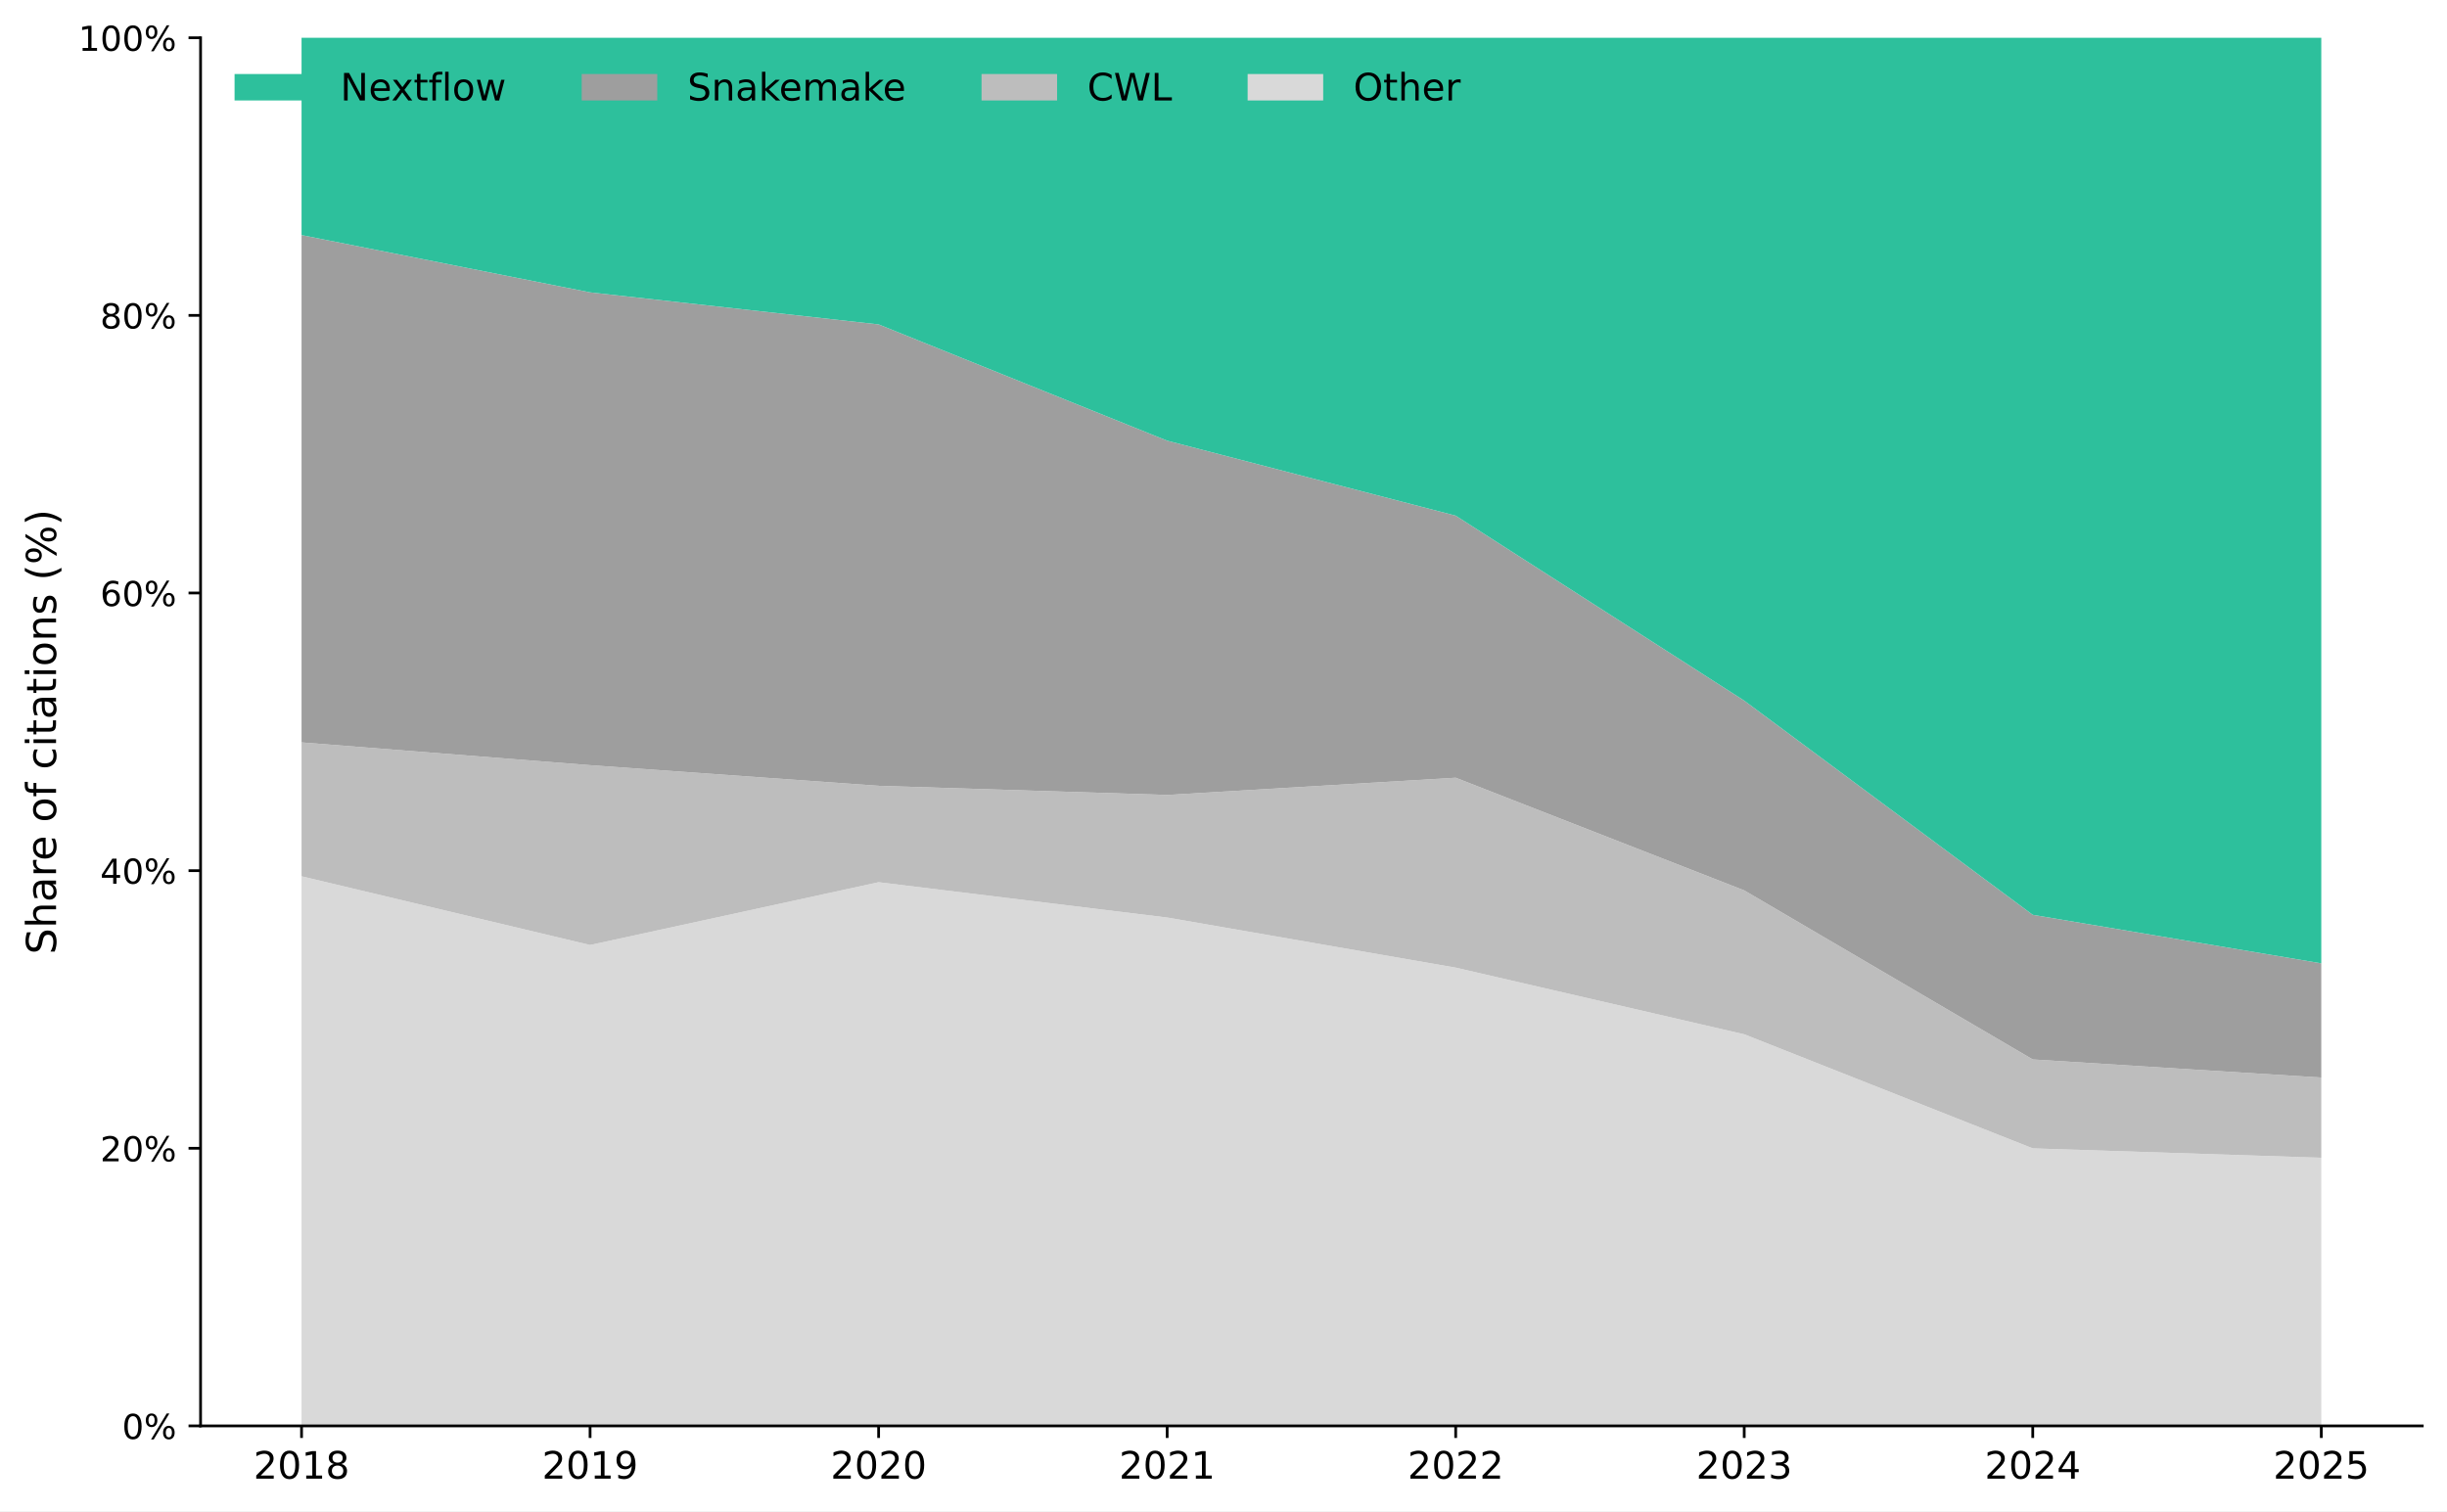
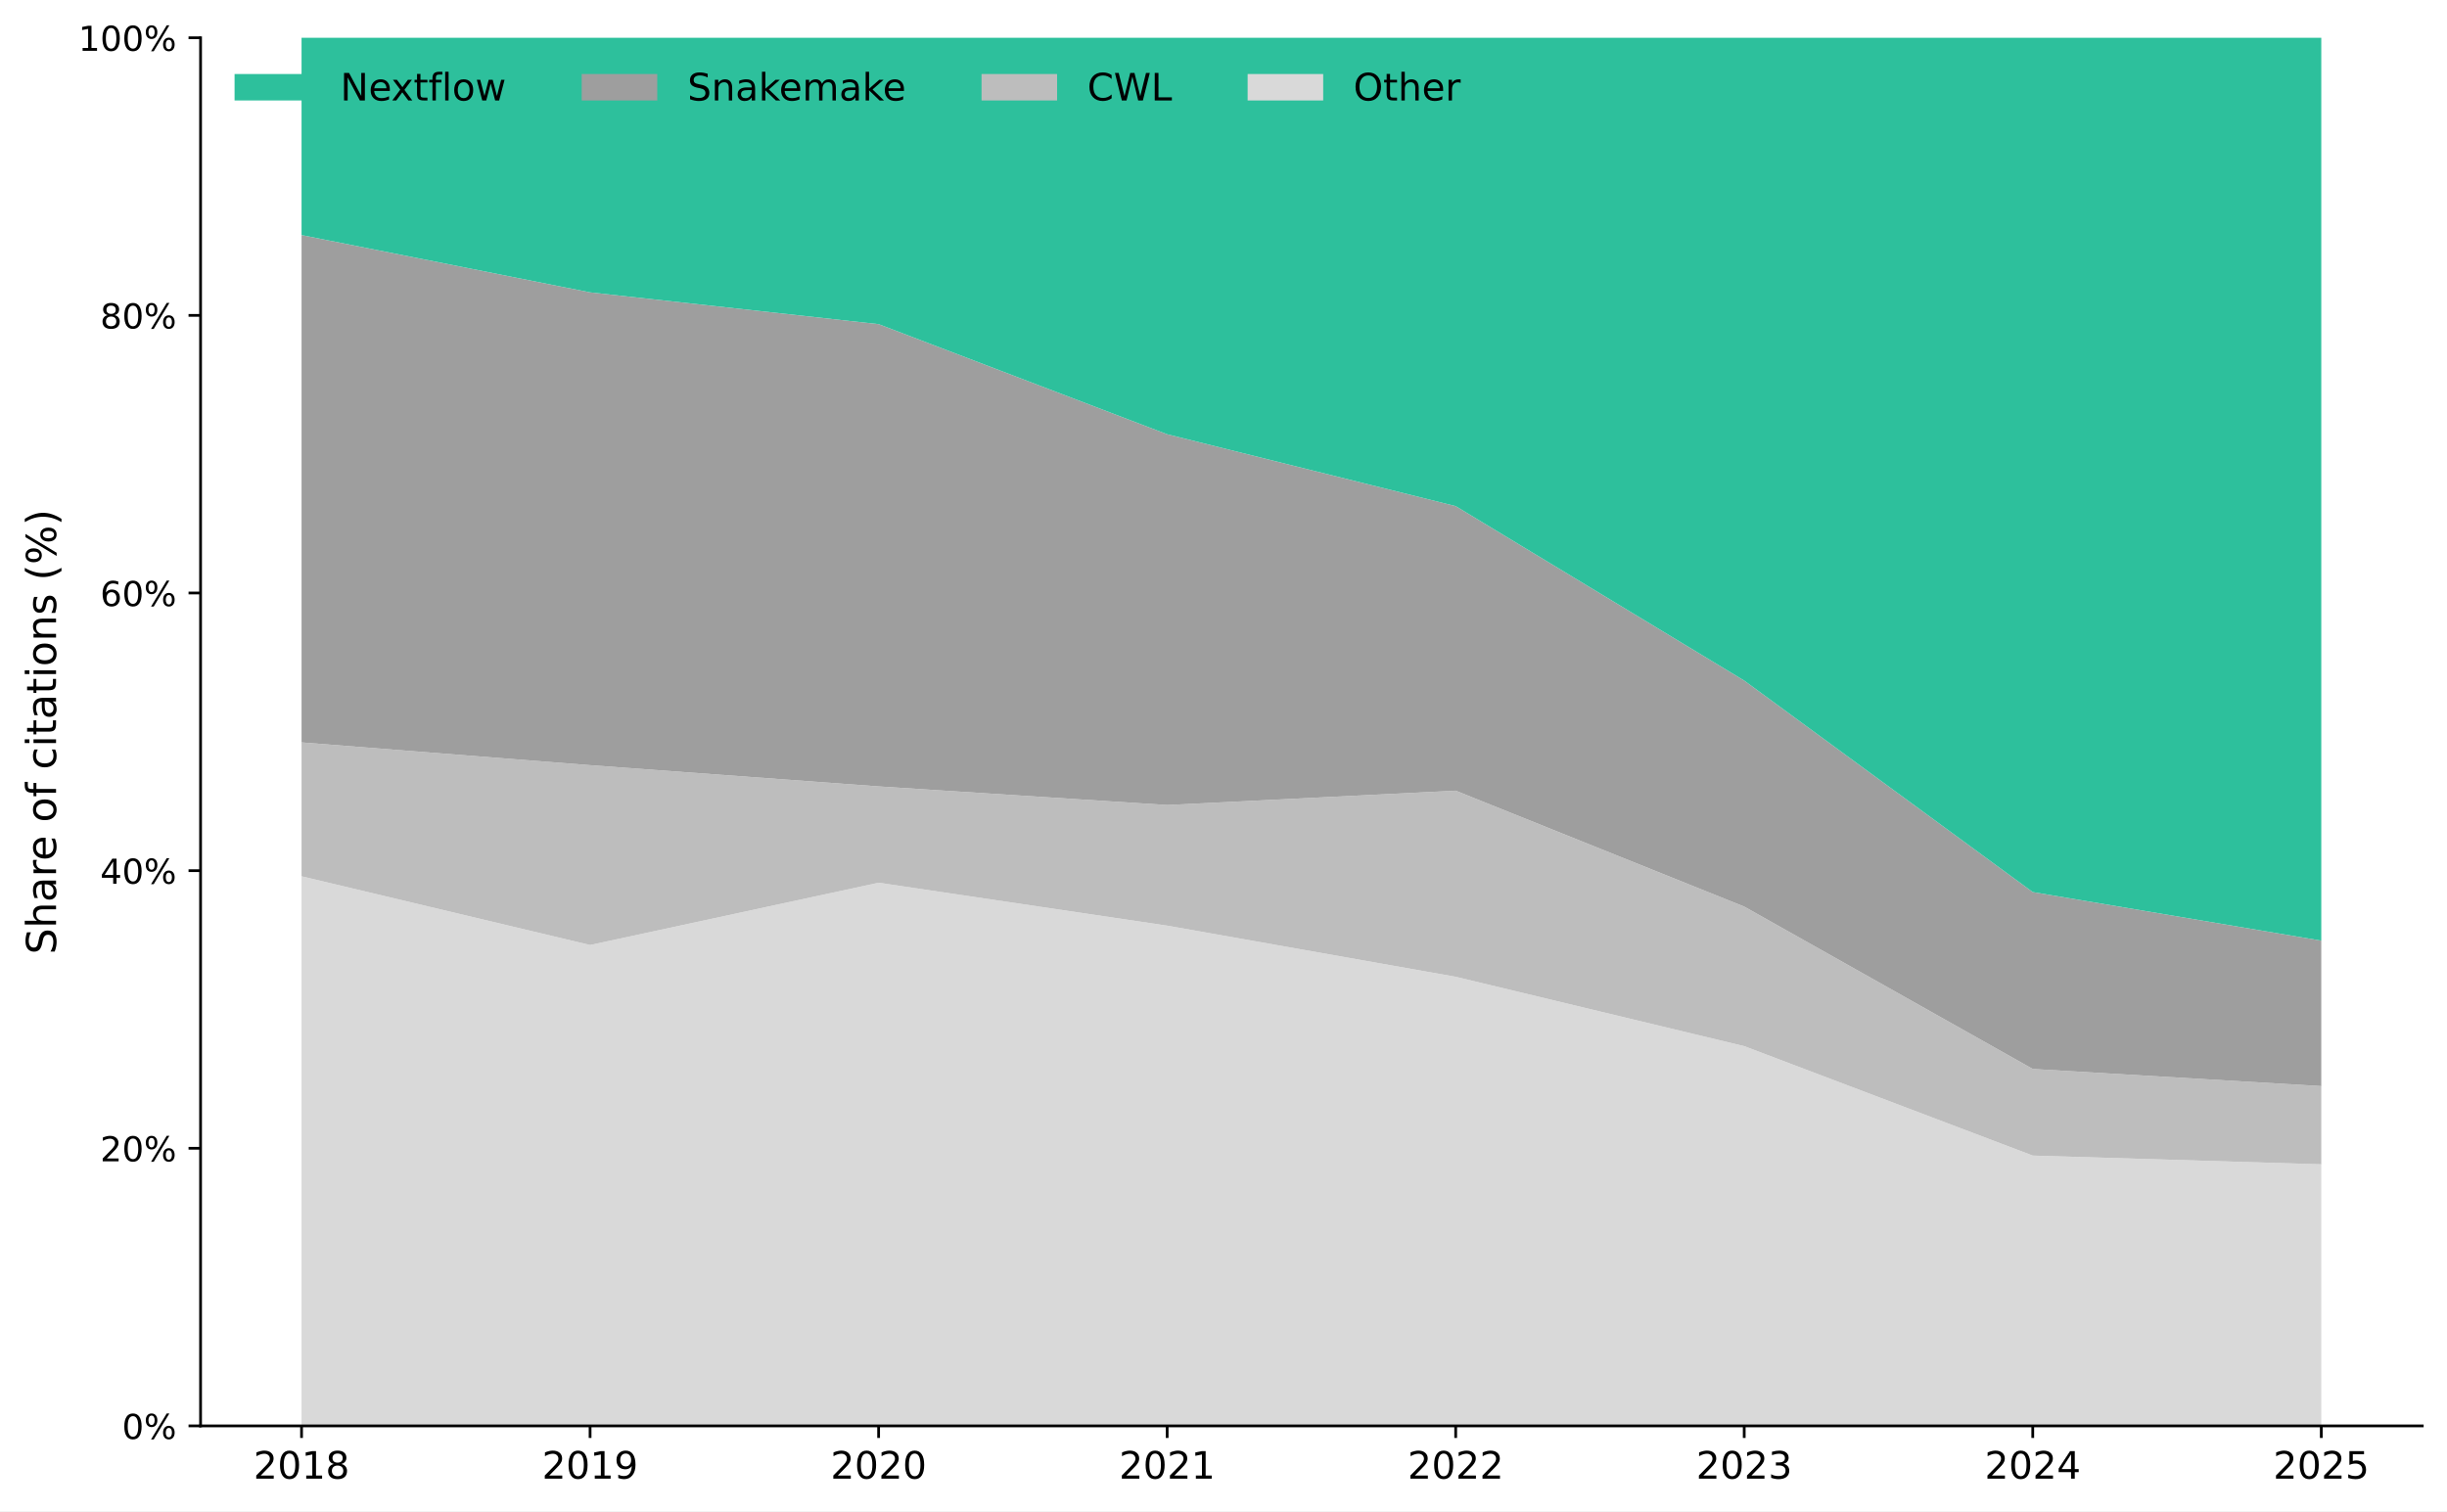
<svg xmlns="http://www.w3.org/2000/svg" xmlns:xlink="http://www.w3.org/1999/xlink" width="712.548pt" height="440.125pt" viewBox="0 0 712.548 440.125" version="1.1">
  <defs>
    <style type="text/css">*{stroke-linejoin: round; stroke-linecap: butt}</style>
  </defs>
  <g id="figure_1">
    <g id="patch_1">
      <path d="M -0 440.125  L 712.548 440.125  L 712.548 0  L -0 0  z " style="fill: #ffffff" />
    </g>
    <g id="axes_1">
      <g id="patch_2">
        <path d="M 58.403 415.279  L 705.348 415.279  L 705.348 10.999  L 58.403 10.999  z " style="fill: #ffffff" />
      </g>
      <g id="FillBetweenPolyCollection_1">
-         <path d="M 87.809 255.209  L 87.809 415.279  L 171.828 415.279  L 255.847 415.279  L 339.866 415.279  L 423.885 415.279  L 507.904 415.279  L 591.922 415.279  L 675.941 415.279  L 675.941 337.178  L 675.941 337.178  L 591.922 334.45  L 507.904 301.228  L 423.885 281.814  L 339.866 267.218  L 255.847 256.936  L 171.828 275.223  L 87.809 255.209  z " clip-path="url(#p8f417edd68)" style="fill: #d9d9d9" />
+         <path d="M 87.809 255.209  L 87.809 415.279  L 171.828 415.279  L 255.847 415.279  L 339.866 415.279  L 423.885 415.279  L 507.904 415.279  L 591.922 415.279  L 675.941 415.279  L 675.941 339.092  L 675.941 339.092  L 591.922 336.548  L 507.904 304.678  L 423.885 284.476  L 339.866 269.583  L 255.847 257.083  L 171.828 275.223  L 87.809 255.209  z " clip-path="url(#pc7d2e71a8c)" style="fill: #d9d9d9" />
      </g>
      <g id="FillBetweenPolyCollection_2">
-         <path d="M 87.809 216.217  L 87.809 255.209  L 171.828 275.223  L 255.847 256.936  L 339.866 267.218  L 423.885 281.814  L 507.904 301.228  L 591.922 334.45  L 675.941 337.178  L 675.941 313.83  L 675.941 313.83  L 591.922 308.553  L 507.904 259.316  L 423.885 226.509  L 339.866 231.516  L 255.847 228.861  L 171.828 222.849  L 87.809 216.217  z " clip-path="url(#p8f417edd68)" style="fill: #bdbdbd" />
+         <path d="M 87.809 216.217  L 87.809 255.209  L 171.828 275.223  L 255.847 257.083  L 339.866 269.583  L 423.885 284.476  L 507.904 304.678  L 591.922 336.548  L 675.941 339.092  L 675.941 316.316  L 675.941 316.316  L 591.922 311.322  L 507.904 264.034  L 423.885 230.274  L 339.866 234.451  L 255.847 229.034  L 171.828 222.849  L 87.809 216.217  z " clip-path="url(#pc7d2e71a8c)" style="fill: #bdbdbd" />
      </g>
      <g id="FillBetweenPolyCollection_3">
-         <path d="M 87.809 68.46  L 87.809 216.217  L 171.828 222.849  L 255.847 228.861  L 339.866 231.516  L 423.885 226.509  L 507.904 259.316  L 591.922 308.553  L 675.941 313.83  L 675.941 280.558  L 675.941 280.558  L 591.922 266.434  L 507.904 204.052  L 423.885 150.178  L 339.866 128.345  L 255.847 94.476  L 171.828 85.147  L 87.809 68.46  z " clip-path="url(#p8f417edd68)" style="fill: #9e9e9e" />
+         <path d="M 87.809 68.46  L 87.809 216.217  L 171.828 222.849  L 255.847 229.034  L 339.866 234.451  L 423.885 230.274  L 507.904 264.034  L 591.922 311.322  L 675.941 316.316  L 675.941 273.952  L 675.941 273.952  L 591.922 259.807  L 507.904 198.213  L 423.885 147.402  L 339.866 126.471  L 255.847 94.398  L 171.828 85.147  L 87.809 68.46  z " clip-path="url(#pc7d2e71a8c)" style="fill: #9e9e9e" />
      </g>
      <g id="FillBetweenPolyCollection_4">
-         <path d="M 87.809 10.999  L 87.809 68.46  L 171.828 85.147  L 255.847 94.476  L 339.866 128.345  L 423.885 150.178  L 507.904 204.052  L 591.922 266.434  L 675.941 280.558  L 675.941 10.999  L 675.941 10.999  L 591.922 10.999  L 507.904 10.999  L 423.885 10.999  L 339.866 10.999  L 255.847 10.999  L 171.828 10.999  L 87.809 10.999  z " clip-path="url(#p8f417edd68)" style="fill: #2dc09c" />
+         <path d="M 87.809 10.999  L 87.809 68.46  L 171.828 85.147  L 255.847 94.398  L 339.866 126.471  L 423.885 147.402  L 507.904 198.213  L 591.922 259.807  L 675.941 273.952  L 675.941 10.999  L 675.941 10.999  L 591.922 10.999  L 507.904 10.999  L 423.885 10.999  L 339.866 10.999  L 255.847 10.999  L 171.828 10.999  L 87.809 10.999  z " clip-path="url(#pc7d2e71a8c)" style="fill: #2dc09c" />
      </g>
      <g id="matplotlib.axis_1">
        <g id="xtick_1">
          <g id="line2d_1">
            <defs>
-               <path id="md58ab7e68b" d="M 0 0  L 0 3.5  " style="stroke: #000000; stroke-width: 0.8" />
-             </defs>
-             <g>
-               <use xlink:href="#md58ab7e68b" x="87.809" y="415.279" style="stroke: #000000; stroke-width: 0.8" />
+               <path id="m0fb6a9a797" d="M 0 0  L 0 3.5  " style="stroke: #000000; stroke-width: 0.8" />
+             </defs>
+             <g>
+               <use xlink:href="#m0fb6a9a797" x="87.809" y="415.279" style="stroke: #000000; stroke-width: 0.8" />
            </g>
          </g>
          <g id="text_1">
            <g transform="translate(73.8119 430.6375) scale(0.11 -0.11)">
              <defs>
                <path id="DejaVuSans-32" d="M 1228 531  L 3431 531  L 3431 0  L 469 0  L 469 531  Q 828 903 1448 1529  Q 2069 2156 2228 2338  Q 2531 2678 2651 2914  Q 2772 3150 2772 3378  Q 2772 3750 2511 3984  Q 2250 4219 1831 4219  Q 1534 4219 1204 4116  Q 875 4013 500 3803  L 500 4441  Q 881 4594 1212 4672  Q 1544 4750 1819 4750  Q 2544 4750 2975 4387  Q 3406 4025 3406 3419  Q 3406 3131 3298 2873  Q 3191 2616 2906 2266  Q 2828 2175 2409 1742  Q 1991 1309 1228 531  z " transform="scale(0.015625)" />
                <path id="DejaVuSans-30" d="M 2034 4250  Q 1547 4250 1301 3770  Q 1056 3291 1056 2328  Q 1056 1369 1301 889  Q 1547 409 2034 409  Q 2525 409 2770 889  Q 3016 1369 3016 2328  Q 3016 3291 2770 3770  Q 2525 4250 2034 4250  z M 2034 4750  Q 2819 4750 3233 4129  Q 3647 3509 3647 2328  Q 3647 1150 3233 529  Q 2819 -91 2034 -91  Q 1250 -91 836 529  Q 422 1150 422 2328  Q 422 3509 836 4129  Q 1250 4750 2034 4750  z " transform="scale(0.015625)" />
                <path id="DejaVuSans-31" d="M 794 531  L 1825 531  L 1825 4091  L 703 3866  L 703 4441  L 1819 4666  L 2450 4666  L 2450 531  L 3481 531  L 3481 0  L 794 0  L 794 531  z " transform="scale(0.015625)" />
                <path id="DejaVuSans-38" d="M 2034 2216  Q 1584 2216 1326 1975  Q 1069 1734 1069 1313  Q 1069 891 1326 650  Q 1584 409 2034 409  Q 2484 409 2743 651  Q 3003 894 3003 1313  Q 3003 1734 2745 1975  Q 2488 2216 2034 2216  z M 1403 2484  Q 997 2584 770 2862  Q 544 3141 544 3541  Q 544 4100 942 4425  Q 1341 4750 2034 4750  Q 2731 4750 3128 4425  Q 3525 4100 3525 3541  Q 3525 3141 3298 2862  Q 3072 2584 2669 2484  Q 3125 2378 3379 2068  Q 3634 1759 3634 1313  Q 3634 634 3220 271  Q 2806 -91 2034 -91  Q 1263 -91 848 271  Q 434 634 434 1313  Q 434 1759 690 2068  Q 947 2378 1403 2484  z M 1172 3481  Q 1172 3119 1398 2916  Q 1625 2713 2034 2713  Q 2441 2713 2670 2916  Q 2900 3119 2900 3481  Q 2900 3844 2670 4047  Q 2441 4250 2034 4250  Q 1625 4250 1398 4047  Q 1172 3844 1172 3481  z " transform="scale(0.015625)" />
              </defs>
              <use xlink:href="#DejaVuSans-32" />
              <use xlink:href="#DejaVuSans-30" transform="translate(63.62305 0)" />
              <use xlink:href="#DejaVuSans-31" transform="translate(127.2461 0)" />
              <use xlink:href="#DejaVuSans-38" transform="translate(190.8691 0)" />
            </g>
          </g>
        </g>
        <g id="xtick_2">
          <g id="line2d_2">
            <g>
-               <use xlink:href="#md58ab7e68b" x="171.828" y="415.279" style="stroke: #000000; stroke-width: 0.8" />
+               <use xlink:href="#m0fb6a9a797" x="171.828" y="415.279" style="stroke: #000000; stroke-width: 0.8" />
            </g>
          </g>
          <g id="text_2">
            <g transform="translate(157.8307 430.6375) scale(0.11 -0.11)">
              <defs>
                <path id="DejaVuSans-39" d="M 703 97  L 703 672  Q 941 559 1184 500  Q 1428 441 1663 441  Q 2288 441 2617 861  Q 2947 1281 2994 2138  Q 2813 1869 2534 1725  Q 2256 1581 1919 1581  Q 1219 1581 811 2004  Q 403 2428 403 3163  Q 403 3881 828 4315  Q 1253 4750 1959 4750  Q 2769 4750 3195 4129  Q 3622 3509 3622 2328  Q 3622 1225 3098 567  Q 2575 -91 1691 -91  Q 1453 -91 1209 -44  Q 966 3 703 97  z M 1959 2075  Q 2384 2075 2632 2365  Q 2881 2656 2881 3163  Q 2881 3666 2632 3958  Q 2384 4250 1959 4250  Q 1534 4250 1286 3958  Q 1038 3666 1038 3163  Q 1038 2656 1286 2365  Q 1534 2075 1959 2075  z " transform="scale(0.015625)" />
              </defs>
              <use xlink:href="#DejaVuSans-32" />
              <use xlink:href="#DejaVuSans-30" transform="translate(63.62305 0)" />
              <use xlink:href="#DejaVuSans-31" transform="translate(127.2461 0)" />
              <use xlink:href="#DejaVuSans-39" transform="translate(190.8691 0)" />
            </g>
          </g>
        </g>
        <g id="xtick_3">
          <g id="line2d_3">
            <g>
-               <use xlink:href="#md58ab7e68b" x="255.847" y="415.279" style="stroke: #000000; stroke-width: 0.8" />
+               <use xlink:href="#m0fb6a9a797" x="255.847" y="415.279" style="stroke: #000000; stroke-width: 0.8" />
            </g>
          </g>
          <g id="text_3">
            <g transform="translate(241.8496 430.6375) scale(0.11 -0.11)">
              <use xlink:href="#DejaVuSans-32" />
              <use xlink:href="#DejaVuSans-30" transform="translate(63.62305 0)" />
              <use xlink:href="#DejaVuSans-32" transform="translate(127.2461 0)" />
              <use xlink:href="#DejaVuSans-30" transform="translate(190.8691 0)" />
            </g>
          </g>
        </g>
        <g id="xtick_4">
          <g id="line2d_4">
            <g>
-               <use xlink:href="#md58ab7e68b" x="339.866" y="415.279" style="stroke: #000000; stroke-width: 0.8" />
+               <use xlink:href="#m0fb6a9a797" x="339.866" y="415.279" style="stroke: #000000; stroke-width: 0.8" />
            </g>
          </g>
          <g id="text_4">
            <g transform="translate(325.8684 430.6375) scale(0.11 -0.11)">
              <use xlink:href="#DejaVuSans-32" />
              <use xlink:href="#DejaVuSans-30" transform="translate(63.62305 0)" />
              <use xlink:href="#DejaVuSans-32" transform="translate(127.2461 0)" />
              <use xlink:href="#DejaVuSans-31" transform="translate(190.8691 0)" />
            </g>
          </g>
        </g>
        <g id="xtick_5">
          <g id="line2d_5">
            <g>
-               <use xlink:href="#md58ab7e68b" x="423.885" y="415.279" style="stroke: #000000; stroke-width: 0.8" />
+               <use xlink:href="#m0fb6a9a797" x="423.885" y="415.279" style="stroke: #000000; stroke-width: 0.8" />
            </g>
          </g>
          <g id="text_5">
            <g transform="translate(409.8872 430.6375) scale(0.11 -0.11)">
              <use xlink:href="#DejaVuSans-32" />
              <use xlink:href="#DejaVuSans-30" transform="translate(63.62305 0)" />
              <use xlink:href="#DejaVuSans-32" transform="translate(127.2461 0)" />
              <use xlink:href="#DejaVuSans-32" transform="translate(190.8691 0)" />
            </g>
          </g>
        </g>
        <g id="xtick_6">
          <g id="line2d_6">
            <g>
-               <use xlink:href="#md58ab7e68b" x="507.904" y="415.279" style="stroke: #000000; stroke-width: 0.8" />
+               <use xlink:href="#m0fb6a9a797" x="507.904" y="415.279" style="stroke: #000000; stroke-width: 0.8" />
            </g>
          </g>
          <g id="text_6">
            <g transform="translate(493.9061 430.6375) scale(0.11 -0.11)">
              <defs>
                <path id="DejaVuSans-33" d="M 2597 2516  Q 3050 2419 3304 2112  Q 3559 1806 3559 1356  Q 3559 666 3084 287  Q 2609 -91 1734 -91  Q 1441 -91 1130 -33  Q 819 25 488 141  L 488 750  Q 750 597 1062 519  Q 1375 441 1716 441  Q 2309 441 2620 675  Q 2931 909 2931 1356  Q 2931 1769 2642 2001  Q 2353 2234 1838 2234  L 1294 2234  L 1294 2753  L 1863 2753  Q 2328 2753 2575 2939  Q 2822 3125 2822 3475  Q 2822 3834 2567 4026  Q 2313 4219 1838 4219  Q 1578 4219 1281 4162  Q 984 4106 628 3988  L 628 4550  Q 988 4650 1302 4700  Q 1616 4750 1894 4750  Q 2613 4750 3031 4423  Q 3450 4097 3450 3541  Q 3450 3153 3228 2886  Q 3006 2619 2597 2516  z " transform="scale(0.015625)" />
              </defs>
              <use xlink:href="#DejaVuSans-32" />
              <use xlink:href="#DejaVuSans-30" transform="translate(63.62305 0)" />
              <use xlink:href="#DejaVuSans-32" transform="translate(127.2461 0)" />
              <use xlink:href="#DejaVuSans-33" transform="translate(190.8691 0)" />
            </g>
          </g>
        </g>
        <g id="xtick_7">
          <g id="line2d_7">
            <g>
-               <use xlink:href="#md58ab7e68b" x="591.922" y="415.279" style="stroke: #000000; stroke-width: 0.8" />
+               <use xlink:href="#m0fb6a9a797" x="591.922" y="415.279" style="stroke: #000000; stroke-width: 0.8" />
            </g>
          </g>
          <g id="text_7">
            <g transform="translate(577.9249 430.6375) scale(0.11 -0.11)">
              <defs>
                <path id="DejaVuSans-34" d="M 2419 4116  L 825 1625  L 2419 1625  L 2419 4116  z M 2253 4666  L 3047 4666  L 3047 1625  L 3713 1625  L 3713 1100  L 3047 1100  L 3047 0  L 2419 0  L 2419 1100  L 313 1100  L 313 1709  L 2253 4666  z " transform="scale(0.015625)" />
              </defs>
              <use xlink:href="#DejaVuSans-32" />
              <use xlink:href="#DejaVuSans-30" transform="translate(63.62305 0)" />
              <use xlink:href="#DejaVuSans-32" transform="translate(127.2461 0)" />
              <use xlink:href="#DejaVuSans-34" transform="translate(190.8691 0)" />
            </g>
          </g>
        </g>
        <g id="xtick_8">
          <g id="line2d_8">
            <g>
-               <use xlink:href="#md58ab7e68b" x="675.941" y="415.279" style="stroke: #000000; stroke-width: 0.8" />
+               <use xlink:href="#m0fb6a9a797" x="675.941" y="415.279" style="stroke: #000000; stroke-width: 0.8" />
            </g>
          </g>
          <g id="text_8">
            <g transform="translate(661.9437 430.6375) scale(0.11 -0.11)">
              <defs>
                <path id="DejaVuSans-35" d="M 691 4666  L 3169 4666  L 3169 4134  L 1269 4134  L 1269 2991  Q 1406 3038 1543 3061  Q 1681 3084 1819 3084  Q 2600 3084 3056 2656  Q 3513 2228 3513 1497  Q 3513 744 3044 326  Q 2575 -91 1722 -91  Q 1428 -91 1123 -41  Q 819 9 494 109  L 494 744  Q 775 591 1075 516  Q 1375 441 1709 441  Q 2250 441 2565 725  Q 2881 1009 2881 1497  Q 2881 1984 2565 2268  Q 2250 2553 1709 2553  Q 1456 2553 1204 2497  Q 953 2441 691 2322  L 691 4666  z " transform="scale(0.015625)" />
              </defs>
              <use xlink:href="#DejaVuSans-32" />
              <use xlink:href="#DejaVuSans-30" transform="translate(63.62305 0)" />
              <use xlink:href="#DejaVuSans-32" transform="translate(127.2461 0)" />
              <use xlink:href="#DejaVuSans-35" transform="translate(190.8691 0)" />
            </g>
          </g>
        </g>
      </g>
      <g id="matplotlib.axis_2">
        <g id="ytick_1">
          <g id="line2d_9">
            <defs>
-               <path id="m86007fb2b3" d="M 0 0  L -3.5 0  " style="stroke: #000000; stroke-width: 0.8" />
-             </defs>
-             <g>
-               <use xlink:href="#m86007fb2b3" x="58.403" y="415.279" style="stroke: #000000; stroke-width: 0.8" />
+               <path id="m5c3309aeca" d="M 0 0  L -3.5 0  " style="stroke: #000000; stroke-width: 0.8" />
+             </defs>
+             <g>
+               <use xlink:href="#m5c3309aeca" x="58.403" y="415.279" style="stroke: #000000; stroke-width: 0.8" />
            </g>
          </g>
          <g id="text_9">
            <g transform="translate(35.53875 419.0784) scale(0.1 -0.1)">
              <defs>
                <path id="DejaVuSans-25" d="M 4653 2053  Q 4381 2053 4226 1822  Q 4072 1591 4072 1178  Q 4072 772 4226 539  Q 4381 306 4653 306  Q 4919 306 5073 539  Q 5228 772 5228 1178  Q 5228 1588 5073 1820  Q 4919 2053 4653 2053  z M 4653 2450  Q 5147 2450 5437 2106  Q 5728 1763 5728 1178  Q 5728 594 5436 251  Q 5144 -91 4653 -91  Q 4153 -91 3862 251  Q 3572 594 3572 1178  Q 3572 1766 3864 2108  Q 4156 2450 4653 2450  z M 1428 4353  Q 1159 4353 1004 4120  Q 850 3888 850 3481  Q 850 3069 1003 2837  Q 1156 2606 1428 2606  Q 1700 2606 1854 2837  Q 2009 3069 2009 3481  Q 2009 3884 1853 4118  Q 1697 4353 1428 4353  z M 4250 4750  L 4750 4750  L 1831 -91  L 1331 -91  L 4250 4750  z M 1428 4750  Q 1922 4750 2215 4408  Q 2509 4066 2509 3481  Q 2509 2891 2217 2550  Q 1925 2209 1428 2209  Q 931 2209 642 2551  Q 353 2894 353 3481  Q 353 4063 643 4406  Q 934 4750 1428 4750  z " transform="scale(0.015625)" />
              </defs>
              <use xlink:href="#DejaVuSans-30" />
              <use xlink:href="#DejaVuSans-25" transform="translate(63.62305 0)" />
            </g>
          </g>
        </g>
        <g id="ytick_2">
          <g id="line2d_10">
            <g>
-               <use xlink:href="#m86007fb2b3" x="58.403" y="334.423" style="stroke: #000000; stroke-width: 0.8" />
+               <use xlink:href="#m5c3309aeca" x="58.403" y="334.423" style="stroke: #000000; stroke-width: 0.8" />
            </g>
          </g>
          <g id="text_10">
            <g transform="translate(29.17625 338.2224) scale(0.1 -0.1)">
              <use xlink:href="#DejaVuSans-32" />
              <use xlink:href="#DejaVuSans-30" transform="translate(63.62305 0)" />
              <use xlink:href="#DejaVuSans-25" transform="translate(127.2461 0)" />
            </g>
          </g>
        </g>
        <g id="ytick_3">
          <g id="line2d_11">
            <g>
-               <use xlink:href="#m86007fb2b3" x="58.403" y="253.567" style="stroke: #000000; stroke-width: 0.8" />
+               <use xlink:href="#m5c3309aeca" x="58.403" y="253.567" style="stroke: #000000; stroke-width: 0.8" />
            </g>
          </g>
          <g id="text_11">
            <g transform="translate(29.17625 257.3664) scale(0.1 -0.1)">
              <use xlink:href="#DejaVuSans-34" />
              <use xlink:href="#DejaVuSans-30" transform="translate(63.62305 0)" />
              <use xlink:href="#DejaVuSans-25" transform="translate(127.2461 0)" />
            </g>
          </g>
        </g>
        <g id="ytick_4">
          <g id="line2d_12">
            <g>
-               <use xlink:href="#m86007fb2b3" x="58.403" y="172.711" style="stroke: #000000; stroke-width: 0.8" />
+               <use xlink:href="#m5c3309aeca" x="58.403" y="172.711" style="stroke: #000000; stroke-width: 0.8" />
            </g>
          </g>
          <g id="text_12">
            <g transform="translate(29.17625 176.5104) scale(0.1 -0.1)">
              <defs>
                <path id="DejaVuSans-36" d="M 2113 2584  Q 1688 2584 1439 2293  Q 1191 2003 1191 1497  Q 1191 994 1439 701  Q 1688 409 2113 409  Q 2538 409 2786 701  Q 3034 994 3034 1497  Q 3034 2003 2786 2293  Q 2538 2584 2113 2584  z M 3366 4563  L 3366 3988  Q 3128 4100 2886 4159  Q 2644 4219 2406 4219  Q 1781 4219 1451 3797  Q 1122 3375 1075 2522  Q 1259 2794 1537 2939  Q 1816 3084 2150 3084  Q 2853 3084 3261 2657  Q 3669 2231 3669 1497  Q 3669 778 3244 343  Q 2819 -91 2113 -91  Q 1303 -91 875 529  Q 447 1150 447 2328  Q 447 3434 972 4092  Q 1497 4750 2381 4750  Q 2619 4750 2861 4703  Q 3103 4656 3366 4563  z " transform="scale(0.015625)" />
              </defs>
              <use xlink:href="#DejaVuSans-36" />
              <use xlink:href="#DejaVuSans-30" transform="translate(63.62305 0)" />
              <use xlink:href="#DejaVuSans-25" transform="translate(127.2461 0)" />
            </g>
          </g>
        </g>
        <g id="ytick_5">
          <g id="line2d_13">
            <g>
-               <use xlink:href="#m86007fb2b3" x="58.403" y="91.855" style="stroke: #000000; stroke-width: 0.8" />
+               <use xlink:href="#m5c3309aeca" x="58.403" y="91.855" style="stroke: #000000; stroke-width: 0.8" />
            </g>
          </g>
          <g id="text_13">
            <g transform="translate(29.17625 95.65444) scale(0.1 -0.1)">
              <use xlink:href="#DejaVuSans-38" />
              <use xlink:href="#DejaVuSans-30" transform="translate(63.62305 0)" />
              <use xlink:href="#DejaVuSans-25" transform="translate(127.2461 0)" />
            </g>
          </g>
        </g>
        <g id="ytick_6">
          <g id="line2d_14">
            <g>
-               <use xlink:href="#m86007fb2b3" x="58.403" y="10.999" style="stroke: #000000; stroke-width: 0.8" />
+               <use xlink:href="#m5c3309aeca" x="58.403" y="10.999" style="stroke: #000000; stroke-width: 0.8" />
            </g>
          </g>
          <g id="text_14">
            <g transform="translate(22.81375 14.79844) scale(0.1 -0.1)">
              <use xlink:href="#DejaVuSans-31" />
              <use xlink:href="#DejaVuSans-30" transform="translate(63.62305 0)" />
              <use xlink:href="#DejaVuSans-30" transform="translate(127.2461 0)" />
              <use xlink:href="#DejaVuSans-25" transform="translate(190.8691 0)" />
            </g>
          </g>
        </g>
        <g id="text_15">
          <g transform="translate(16.31812 277.9514) rotate(-90) scale(0.12 -0.12)">
            <defs>
              <path id="DejaVuSans-53" d="M 3425 4513  L 3425 3897  Q 3066 4069 2747 4153  Q 2428 4238 2131 4238  Q 1616 4238 1336 4038  Q 1056 3838 1056 3469  Q 1056 3159 1242 3001  Q 1428 2844 1947 2747  L 2328 2669  Q 3034 2534 3370 2195  Q 3706 1856 3706 1288  Q 3706 609 3251 259  Q 2797 -91 1919 -91  Q 1588 -91 1214 -16  Q 841 59 441 206  L 441 856  Q 825 641 1194 531  Q 1563 422 1919 422  Q 2459 422 2753 634  Q 3047 847 3047 1241  Q 3047 1584 2836 1778  Q 2625 1972 2144 2069  L 1759 2144  Q 1053 2284 737 2584  Q 422 2884 422 3419  Q 422 4038 858 4394  Q 1294 4750 2059 4750  Q 2388 4750 2728 4690  Q 3069 4631 3425 4513  z " transform="scale(0.015625)" />
              <path id="DejaVuSans-68" d="M 3513 2113  L 3513 0  L 2938 0  L 2938 2094  Q 2938 2591 2744 2837  Q 2550 3084 2163 3084  Q 1697 3084 1428 2787  Q 1159 2491 1159 1978  L 1159 0  L 581 0  L 581 4863  L 1159 4863  L 1159 2956  Q 1366 3272 1645 3428  Q 1925 3584 2291 3584  Q 2894 3584 3203 3211  Q 3513 2838 3513 2113  z " transform="scale(0.015625)" />
              <path id="DejaVuSans-61" d="M 2194 1759  Q 1497 1759 1228 1600  Q 959 1441 959 1056  Q 959 750 1161 570  Q 1363 391 1709 391  Q 2188 391 2477 730  Q 2766 1069 2766 1631  L 2766 1759  L 2194 1759  z M 3341 1997  L 3341 0  L 2766 0  L 2766 531  Q 2569 213 2275 61  Q 1981 -91 1556 -91  Q 1019 -91 701 211  Q 384 513 384 1019  Q 384 1609 779 1909  Q 1175 2209 1959 2209  L 2766 2209  L 2766 2266  Q 2766 2663 2505 2880  Q 2244 3097 1772 3097  Q 1472 3097 1187 3025  Q 903 2953 641 2809  L 641 3341  Q 956 3463 1253 3523  Q 1550 3584 1831 3584  Q 2591 3584 2966 3190  Q 3341 2797 3341 1997  z " transform="scale(0.015625)" />
              <path id="DejaVuSans-72" d="M 2631 2963  Q 2534 3019 2420 3045  Q 2306 3072 2169 3072  Q 1681 3072 1420 2755  Q 1159 2438 1159 1844  L 1159 0  L 581 0  L 581 3500  L 1159 3500  L 1159 2956  Q 1341 3275 1631 3429  Q 1922 3584 2338 3584  Q 2397 3584 2469 3576  Q 2541 3569 2628 3553  L 2631 2963  z " transform="scale(0.015625)" />
              <path id="DejaVuSans-65" d="M 3597 1894  L 3597 1613  L 953 1613  Q 991 1019 1311 708  Q 1631 397 2203 397  Q 2534 397 2845 478  Q 3156 559 3463 722  L 3463 178  Q 3153 47 2828 -22  Q 2503 -91 2169 -91  Q 1331 -91 842 396  Q 353 884 353 1716  Q 353 2575 817 3079  Q 1281 3584 2069 3584  Q 2775 3584 3186 3129  Q 3597 2675 3597 1894  z M 3022 2063  Q 3016 2534 2758 2815  Q 2500 3097 2075 3097  Q 1594 3097 1305 2825  Q 1016 2553 972 2059  L 3022 2063  z " transform="scale(0.015625)" />
              <path id="DejaVuSans-20" transform="scale(0.015625)" />
              <path id="DejaVuSans-6f" d="M 1959 3097  Q 1497 3097 1228 2736  Q 959 2375 959 1747  Q 959 1119 1226 758  Q 1494 397 1959 397  Q 2419 397 2687 759  Q 2956 1122 2956 1747  Q 2956 2369 2687 2733  Q 2419 3097 1959 3097  z M 1959 3584  Q 2709 3584 3137 3096  Q 3566 2609 3566 1747  Q 3566 888 3137 398  Q 2709 -91 1959 -91  Q 1206 -91 779 398  Q 353 888 353 1747  Q 353 2609 779 3096  Q 1206 3584 1959 3584  z " transform="scale(0.015625)" />
              <path id="DejaVuSans-66" d="M 2375 4863  L 2375 4384  L 1825 4384  Q 1516 4384 1395 4259  Q 1275 4134 1275 3809  L 1275 3500  L 2222 3500  L 2222 3053  L 1275 3053  L 1275 0  L 697 0  L 697 3053  L 147 3053  L 147 3500  L 697 3500  L 697 3744  Q 697 4328 969 4595  Q 1241 4863 1831 4863  L 2375 4863  z " transform="scale(0.015625)" />
              <path id="DejaVuSans-63" d="M 3122 3366  L 3122 2828  Q 2878 2963 2633 3030  Q 2388 3097 2138 3097  Q 1578 3097 1268 2742  Q 959 2388 959 1747  Q 959 1106 1268 751  Q 1578 397 2138 397  Q 2388 397 2633 464  Q 2878 531 3122 666  L 3122 134  Q 2881 22 2623 -34  Q 2366 -91 2075 -91  Q 1284 -91 818 406  Q 353 903 353 1747  Q 353 2603 823 3093  Q 1294 3584 2113 3584  Q 2378 3584 2631 3529  Q 2884 3475 3122 3366  z " transform="scale(0.015625)" />
              <path id="DejaVuSans-69" d="M 603 3500  L 1178 3500  L 1178 0  L 603 0  L 603 3500  z M 603 4863  L 1178 4863  L 1178 4134  L 603 4134  L 603 4863  z " transform="scale(0.015625)" />
              <path id="DejaVuSans-74" d="M 1172 4494  L 1172 3500  L 2356 3500  L 2356 3053  L 1172 3053  L 1172 1153  Q 1172 725 1289 603  Q 1406 481 1766 481  L 2356 481  L 2356 0  L 1766 0  Q 1100 0 847 248  Q 594 497 594 1153  L 594 3053  L 172 3053  L 172 3500  L 594 3500  L 594 4494  L 1172 4494  z " transform="scale(0.015625)" />
              <path id="DejaVuSans-6e" d="M 3513 2113  L 3513 0  L 2938 0  L 2938 2094  Q 2938 2591 2744 2837  Q 2550 3084 2163 3084  Q 1697 3084 1428 2787  Q 1159 2491 1159 1978  L 1159 0  L 581 0  L 581 3500  L 1159 3500  L 1159 2956  Q 1366 3272 1645 3428  Q 1925 3584 2291 3584  Q 2894 3584 3203 3211  Q 3513 2838 3513 2113  z " transform="scale(0.015625)" />
              <path id="DejaVuSans-73" d="M 2834 3397  L 2834 2853  Q 2591 2978 2328 3040  Q 2066 3103 1784 3103  Q 1356 3103 1142 2972  Q 928 2841 928 2578  Q 928 2378 1081 2264  Q 1234 2150 1697 2047  L 1894 2003  Q 2506 1872 2764 1633  Q 3022 1394 3022 966  Q 3022 478 2636 193  Q 2250 -91 1575 -91  Q 1294 -91 989 -36  Q 684 19 347 128  L 347 722  Q 666 556 975 473  Q 1284 391 1588 391  Q 1994 391 2212 530  Q 2431 669 2431 922  Q 2431 1156 2273 1281  Q 2116 1406 1581 1522  L 1381 1569  Q 847 1681 609 1914  Q 372 2147 372 2553  Q 372 3047 722 3315  Q 1072 3584 1716 3584  Q 2034 3584 2315 3537  Q 2597 3491 2834 3397  z " transform="scale(0.015625)" />
              <path id="DejaVuSans-28" d="M 1984 4856  Q 1566 4138 1362 3434  Q 1159 2731 1159 2009  Q 1159 1288 1364 580  Q 1569 -128 1984 -844  L 1484 -844  Q 1016 -109 783 600  Q 550 1309 550 2009  Q 550 2706 781 3412  Q 1013 4119 1484 4856  L 1984 4856  z " transform="scale(0.015625)" />
              <path id="DejaVuSans-29" d="M 513 4856  L 1013 4856  Q 1481 4119 1714 3412  Q 1947 2706 1947 2009  Q 1947 1309 1714 600  Q 1481 -109 1013 -844  L 513 -844  Q 928 -128 1133 580  Q 1338 1288 1338 2009  Q 1338 2731 1133 3434  Q 928 4138 513 4856  z " transform="scale(0.015625)" />
            </defs>
            <use xlink:href="#DejaVuSans-53" />
            <use xlink:href="#DejaVuSans-68" transform="translate(63.47656 0)" />
            <use xlink:href="#DejaVuSans-61" transform="translate(126.8555 0)" />
            <use xlink:href="#DejaVuSans-72" transform="translate(188.1348 0)" />
            <use xlink:href="#DejaVuSans-65" transform="translate(226.998 0)" />
            <use xlink:href="#DejaVuSans-20" transform="translate(288.5215 0)" />
            <use xlink:href="#DejaVuSans-6f" transform="translate(320.3086 0)" />
            <use xlink:href="#DejaVuSans-66" transform="translate(381.4902 0)" />
            <use xlink:href="#DejaVuSans-20" transform="translate(416.6953 0)" />
            <use xlink:href="#DejaVuSans-63" transform="translate(448.4824 0)" />
            <use xlink:href="#DejaVuSans-69" transform="translate(503.4629 0)" />
            <use xlink:href="#DejaVuSans-74" transform="translate(531.2461 0)" />
            <use xlink:href="#DejaVuSans-61" transform="translate(570.4551 0)" />
            <use xlink:href="#DejaVuSans-74" transform="translate(631.7344 0)" />
            <use xlink:href="#DejaVuSans-69" transform="translate(670.9434 0)" />
            <use xlink:href="#DejaVuSans-6f" transform="translate(698.7266 0)" />
            <use xlink:href="#DejaVuSans-6e" transform="translate(759.9082 0)" />
            <use xlink:href="#DejaVuSans-73" transform="translate(823.2871 0)" />
            <use xlink:href="#DejaVuSans-20" transform="translate(875.3867 0)" />
            <use xlink:href="#DejaVuSans-28" transform="translate(907.1738 0)" />
            <use xlink:href="#DejaVuSans-25" transform="translate(946.1875 0)" />
            <use xlink:href="#DejaVuSans-29" transform="translate(1041.207 0)" />
          </g>
        </g>
      </g>
      <g id="patch_3">
        <path d="M 58.403 415.279  L 58.403 10.999  " style="fill: none; stroke: #000000; stroke-width: 0.8; stroke-linejoin: miter; stroke-linecap: square" />
      </g>
      <g id="patch_4">
        <path d="M 58.403 415.279  L 705.348 415.279  " style="fill: none; stroke: #000000; stroke-width: 0.8; stroke-linejoin: miter; stroke-linecap: square" />
      </g>
      <g id="legend_1">
        <g id="patch_5">
          <path d="M 68.303 29.258  L 90.303 29.258  L 90.303 21.558  L 68.303 21.558  z " style="fill: #2dc09c" />
        </g>
        <g id="text_16">
          <g transform="translate(99.10281 29.2575) scale(0.11 -0.11)">
            <defs>
              <path id="DejaVuSans-4e" d="M 628 4666  L 1478 4666  L 3547 763  L 3547 4666  L 4159 4666  L 4159 0  L 3309 0  L 1241 3903  L 1241 0  L 628 0  L 628 4666  z " transform="scale(0.015625)" />
              <path id="DejaVuSans-78" d="M 3513 3500  L 2247 1797  L 3578 0  L 2900 0  L 1881 1375  L 863 0  L 184 0  L 1544 1831  L 300 3500  L 978 3500  L 1906 2253  L 2834 3500  L 3513 3500  z " transform="scale(0.015625)" />
              <path id="DejaVuSans-6c" d="M 603 4863  L 1178 4863  L 1178 0  L 603 0  L 603 4863  z " transform="scale(0.015625)" />
              <path id="DejaVuSans-77" d="M 269 3500  L 844 3500  L 1563 769  L 2278 3500  L 2956 3500  L 3675 769  L 4391 3500  L 4966 3500  L 4050 0  L 3372 0  L 2619 2869  L 1863 0  L 1184 0  L 269 3500  z " transform="scale(0.015625)" />
            </defs>
            <use xlink:href="#DejaVuSans-4e" />
            <use xlink:href="#DejaVuSans-65" transform="translate(74.80469 0)" />
            <use xlink:href="#DejaVuSans-78" transform="translate(134.5781 0)" />
            <use xlink:href="#DejaVuSans-74" transform="translate(193.7578 0)" />
            <use xlink:href="#DejaVuSans-66" transform="translate(232.9668 0)" />
            <use xlink:href="#DejaVuSans-6c" transform="translate(268.1719 0)" />
            <use xlink:href="#DejaVuSans-6f" transform="translate(295.9551 0)" />
            <use xlink:href="#DejaVuSans-77" transform="translate(357.1367 0)" />
          </g>
        </g>
        <g id="patch_6">
          <path d="M 169.386 29.258  L 191.386 29.258  L 191.386 21.558  L 169.386 21.558  z " style="fill: #9e9e9e" />
        </g>
        <g id="text_17">
          <g transform="translate(200.1859 29.2575) scale(0.11 -0.11)">
            <defs>
              <path id="DejaVuSans-6b" d="M 581 4863  L 1159 4863  L 1159 1991  L 2875 3500  L 3609 3500  L 1753 1863  L 3688 0  L 2938 0  L 1159 1709  L 1159 0  L 581 0  L 581 4863  z " transform="scale(0.015625)" />
              <path id="DejaVuSans-6d" d="M 3328 2828  Q 3544 3216 3844 3400  Q 4144 3584 4550 3584  Q 5097 3584 5394 3201  Q 5691 2819 5691 2113  L 5691 0  L 5113 0  L 5113 2094  Q 5113 2597 4934 2840  Q 4756 3084 4391 3084  Q 3944 3084 3684 2787  Q 3425 2491 3425 1978  L 3425 0  L 2847 0  L 2847 2094  Q 2847 2600 2669 2842  Q 2491 3084 2119 3084  Q 1678 3084 1418 2786  Q 1159 2488 1159 1978  L 1159 0  L 581 0  L 581 3500  L 1159 3500  L 1159 2956  Q 1356 3278 1631 3431  Q 1906 3584 2284 3584  Q 2666 3584 2933 3390  Q 3200 3197 3328 2828  z " transform="scale(0.015625)" />
            </defs>
            <use xlink:href="#DejaVuSans-53" />
            <use xlink:href="#DejaVuSans-6e" transform="translate(63.47656 0)" />
            <use xlink:href="#DejaVuSans-61" transform="translate(126.8555 0)" />
            <use xlink:href="#DejaVuSans-6b" transform="translate(188.1348 0)" />
            <use xlink:href="#DejaVuSans-65" transform="translate(242.4199 0)" />
            <use xlink:href="#DejaVuSans-6d" transform="translate(303.9434 0)" />
            <use xlink:href="#DejaVuSans-61" transform="translate(401.3555 0)" />
            <use xlink:href="#DejaVuSans-6b" transform="translate(462.6348 0)" />
            <use xlink:href="#DejaVuSans-65" transform="translate(516.9199 0)" />
          </g>
        </g>
        <g id="patch_7">
          <path d="M 285.816 29.258  L 307.816 29.258  L 307.816 21.558  L 285.816 21.558  z " style="fill: #bdbdbd" />
        </g>
        <g id="text_18">
          <g transform="translate(316.6158 29.2575) scale(0.11 -0.11)">
            <defs>
              <path id="DejaVuSans-43" d="M 4122 4306  L 4122 3641  Q 3803 3938 3442 4084  Q 3081 4231 2675 4231  Q 1875 4231 1450 3742  Q 1025 3253 1025 2328  Q 1025 1406 1450 917  Q 1875 428 2675 428  Q 3081 428 3442 575  Q 3803 722 4122 1019  L 4122 359  Q 3791 134 3420 21  Q 3050 -91 2638 -91  Q 1578 -91 968 557  Q 359 1206 359 2328  Q 359 3453 968 4101  Q 1578 4750 2638 4750  Q 3056 4750 3426 4639  Q 3797 4528 4122 4306  z " transform="scale(0.015625)" />
              <path id="DejaVuSans-57" d="M 213 4666  L 850 4666  L 1831 722  L 2809 4666  L 3519 4666  L 4500 722  L 5478 4666  L 6119 4666  L 4947 0  L 4153 0  L 3169 4050  L 2175 0  L 1381 0  L 213 4666  z " transform="scale(0.015625)" />
              <path id="DejaVuSans-4c" d="M 628 4666  L 1259 4666  L 1259 531  L 3531 531  L 3531 0  L 628 0  L 628 4666  z " transform="scale(0.015625)" />
            </defs>
            <use xlink:href="#DejaVuSans-43" />
            <use xlink:href="#DejaVuSans-57" transform="translate(69.82422 0)" />
            <use xlink:href="#DejaVuSans-4c" transform="translate(168.7012 0)" />
          </g>
        </g>
        <g id="patch_8">
          <path d="M 363.302 29.258  L 385.302 29.258  L 385.302 21.558  L 363.302 21.558  z " style="fill: #d9d9d9" />
        </g>
        <g id="text_19">
          <g transform="translate(394.1022 29.2575) scale(0.11 -0.11)">
            <defs>
              <path id="DejaVuSans-4f" d="M 2522 4238  Q 1834 4238 1429 3725  Q 1025 3213 1025 2328  Q 1025 1447 1429 934  Q 1834 422 2522 422  Q 3209 422 3611 934  Q 4013 1447 4013 2328  Q 4013 3213 3611 3725  Q 3209 4238 2522 4238  z M 2522 4750  Q 3503 4750 4090 4092  Q 4678 3434 4678 2328  Q 4678 1225 4090 567  Q 3503 -91 2522 -91  Q 1538 -91 948 565  Q 359 1222 359 2328  Q 359 3434 948 4092  Q 1538 4750 2522 4750  z " transform="scale(0.015625)" />
            </defs>
            <use xlink:href="#DejaVuSans-4f" />
            <use xlink:href="#DejaVuSans-74" transform="translate(78.71094 0)" />
            <use xlink:href="#DejaVuSans-68" transform="translate(117.9199 0)" />
            <use xlink:href="#DejaVuSans-65" transform="translate(181.2988 0)" />
            <use xlink:href="#DejaVuSans-72" transform="translate(242.8223 0)" />
          </g>
        </g>
      </g>
    </g>
  </g>
  <defs>
-     <clipPath id="p8f417edd68">
+     <clipPath id="pc7d2e71a8c">
      <rect x="58.403" y="10.999" width="646.945" height="404.28" />
    </clipPath>
  </defs>
</svg>
